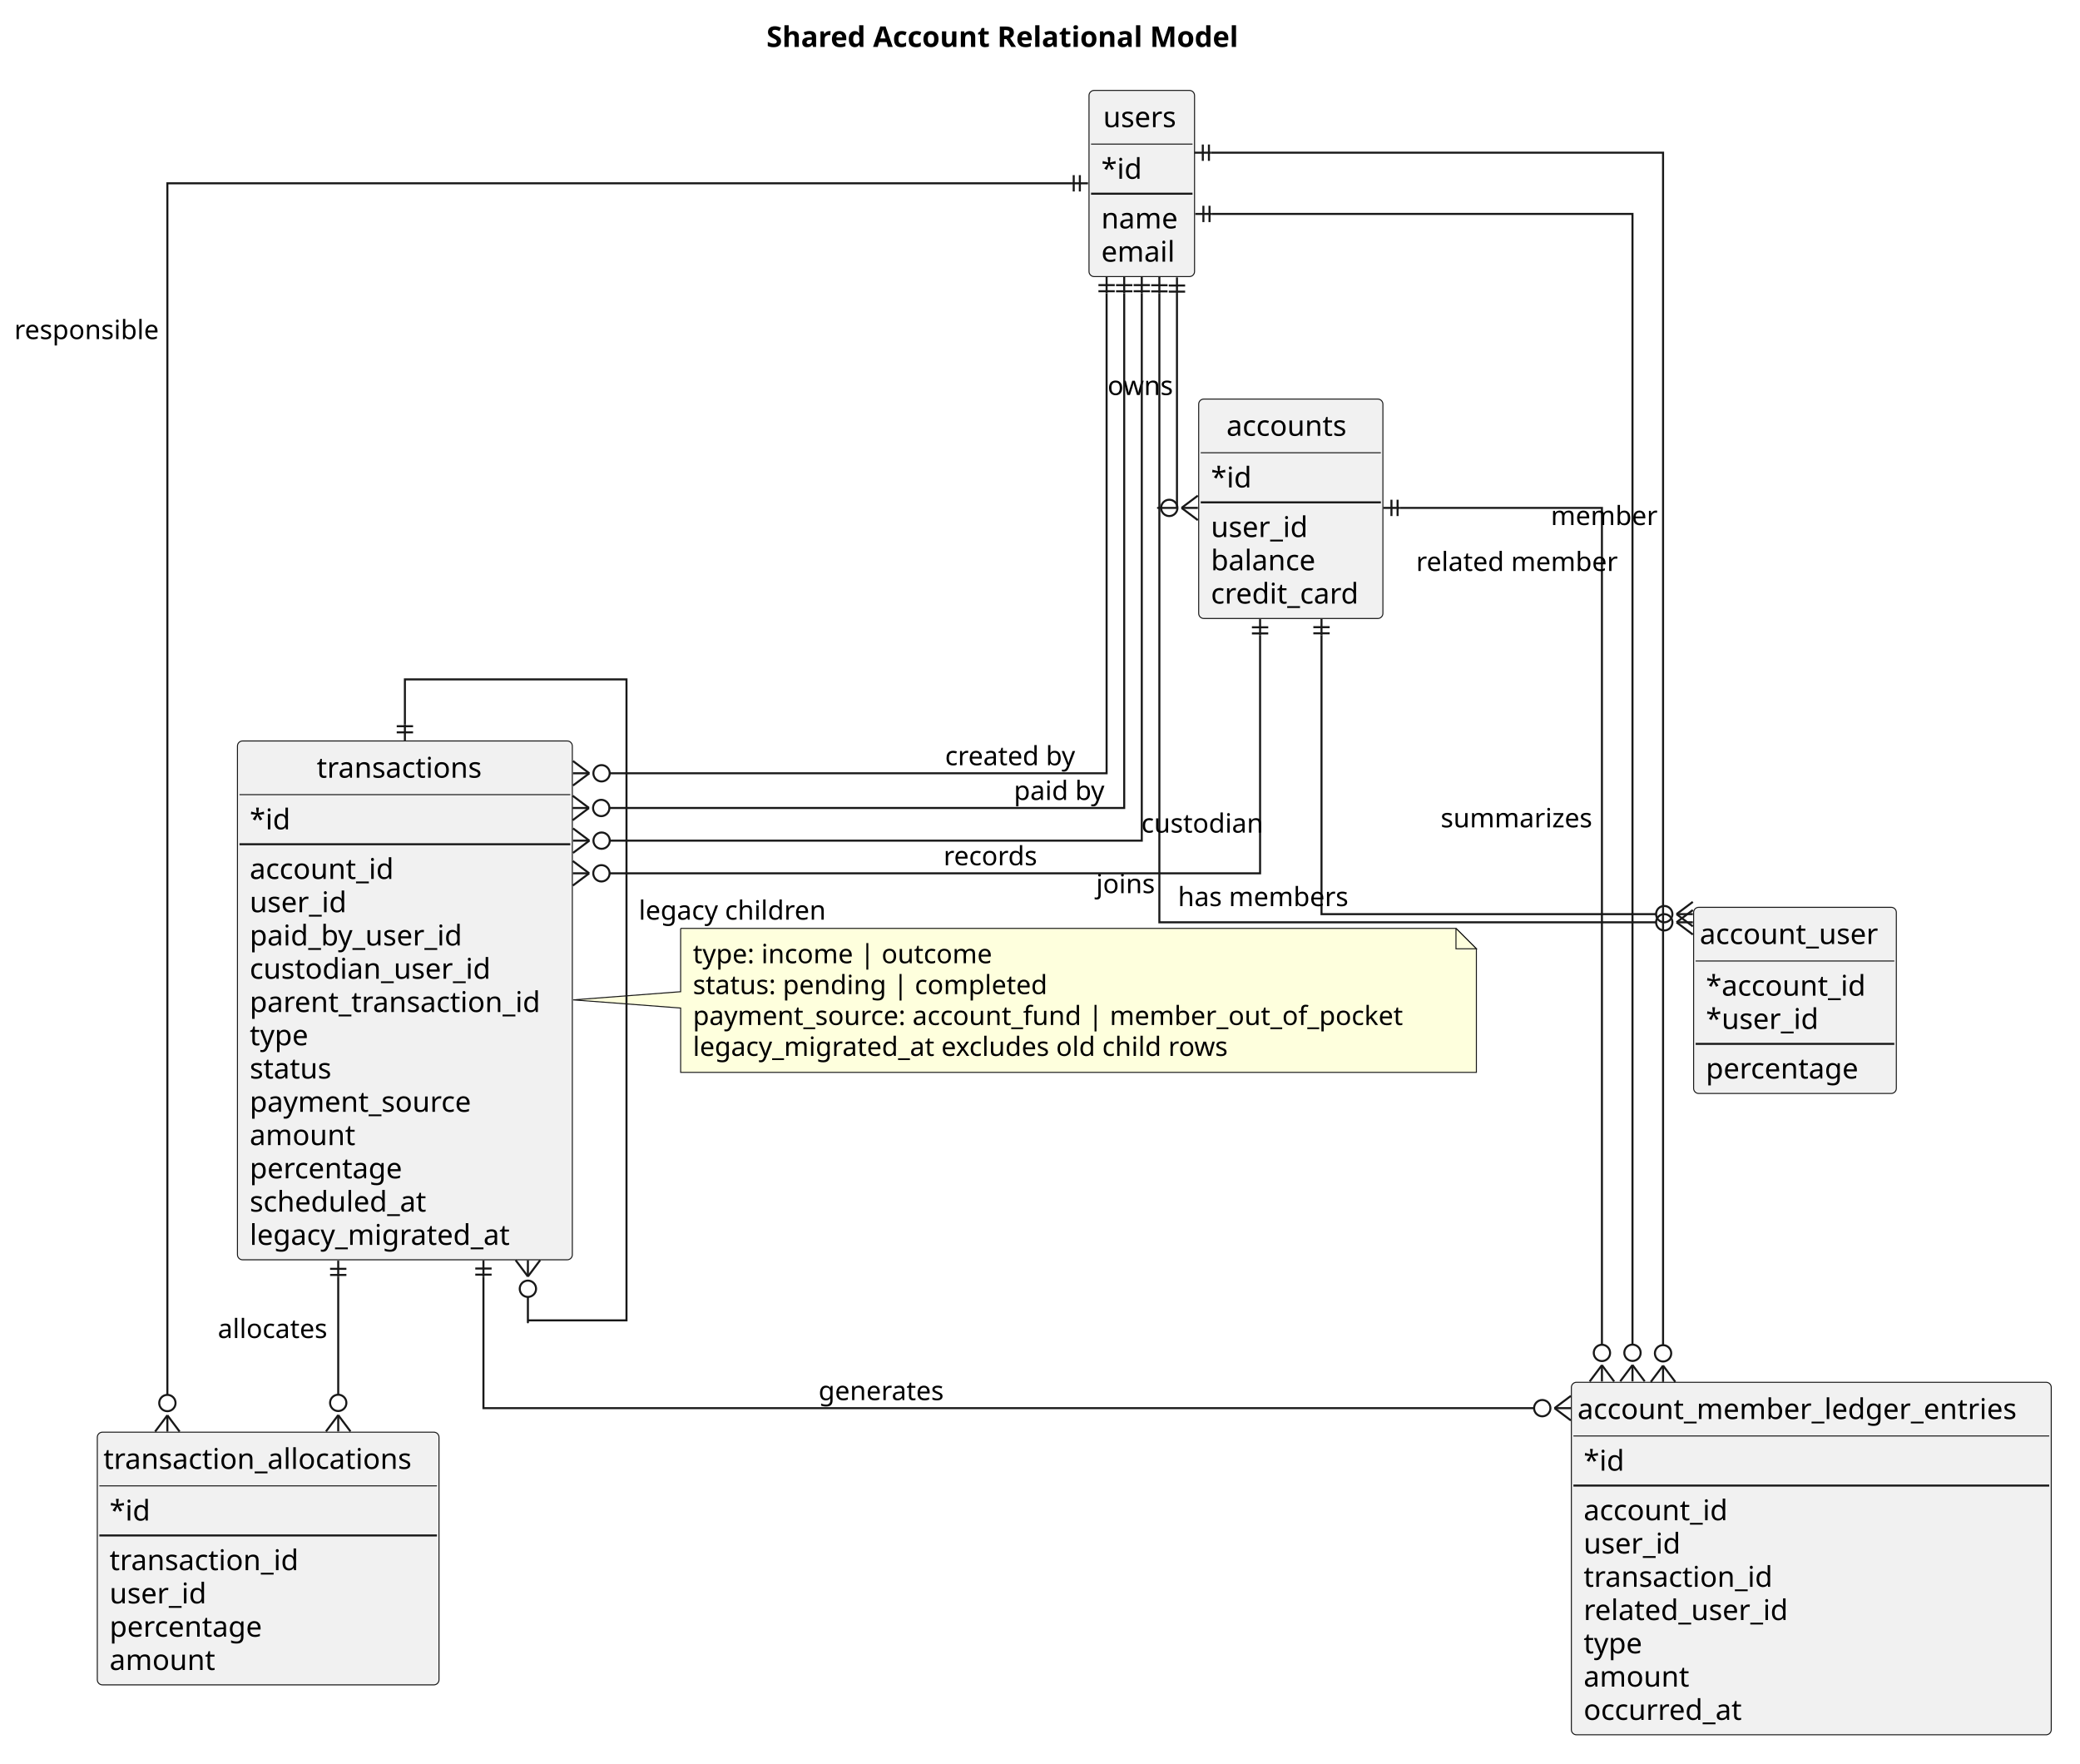
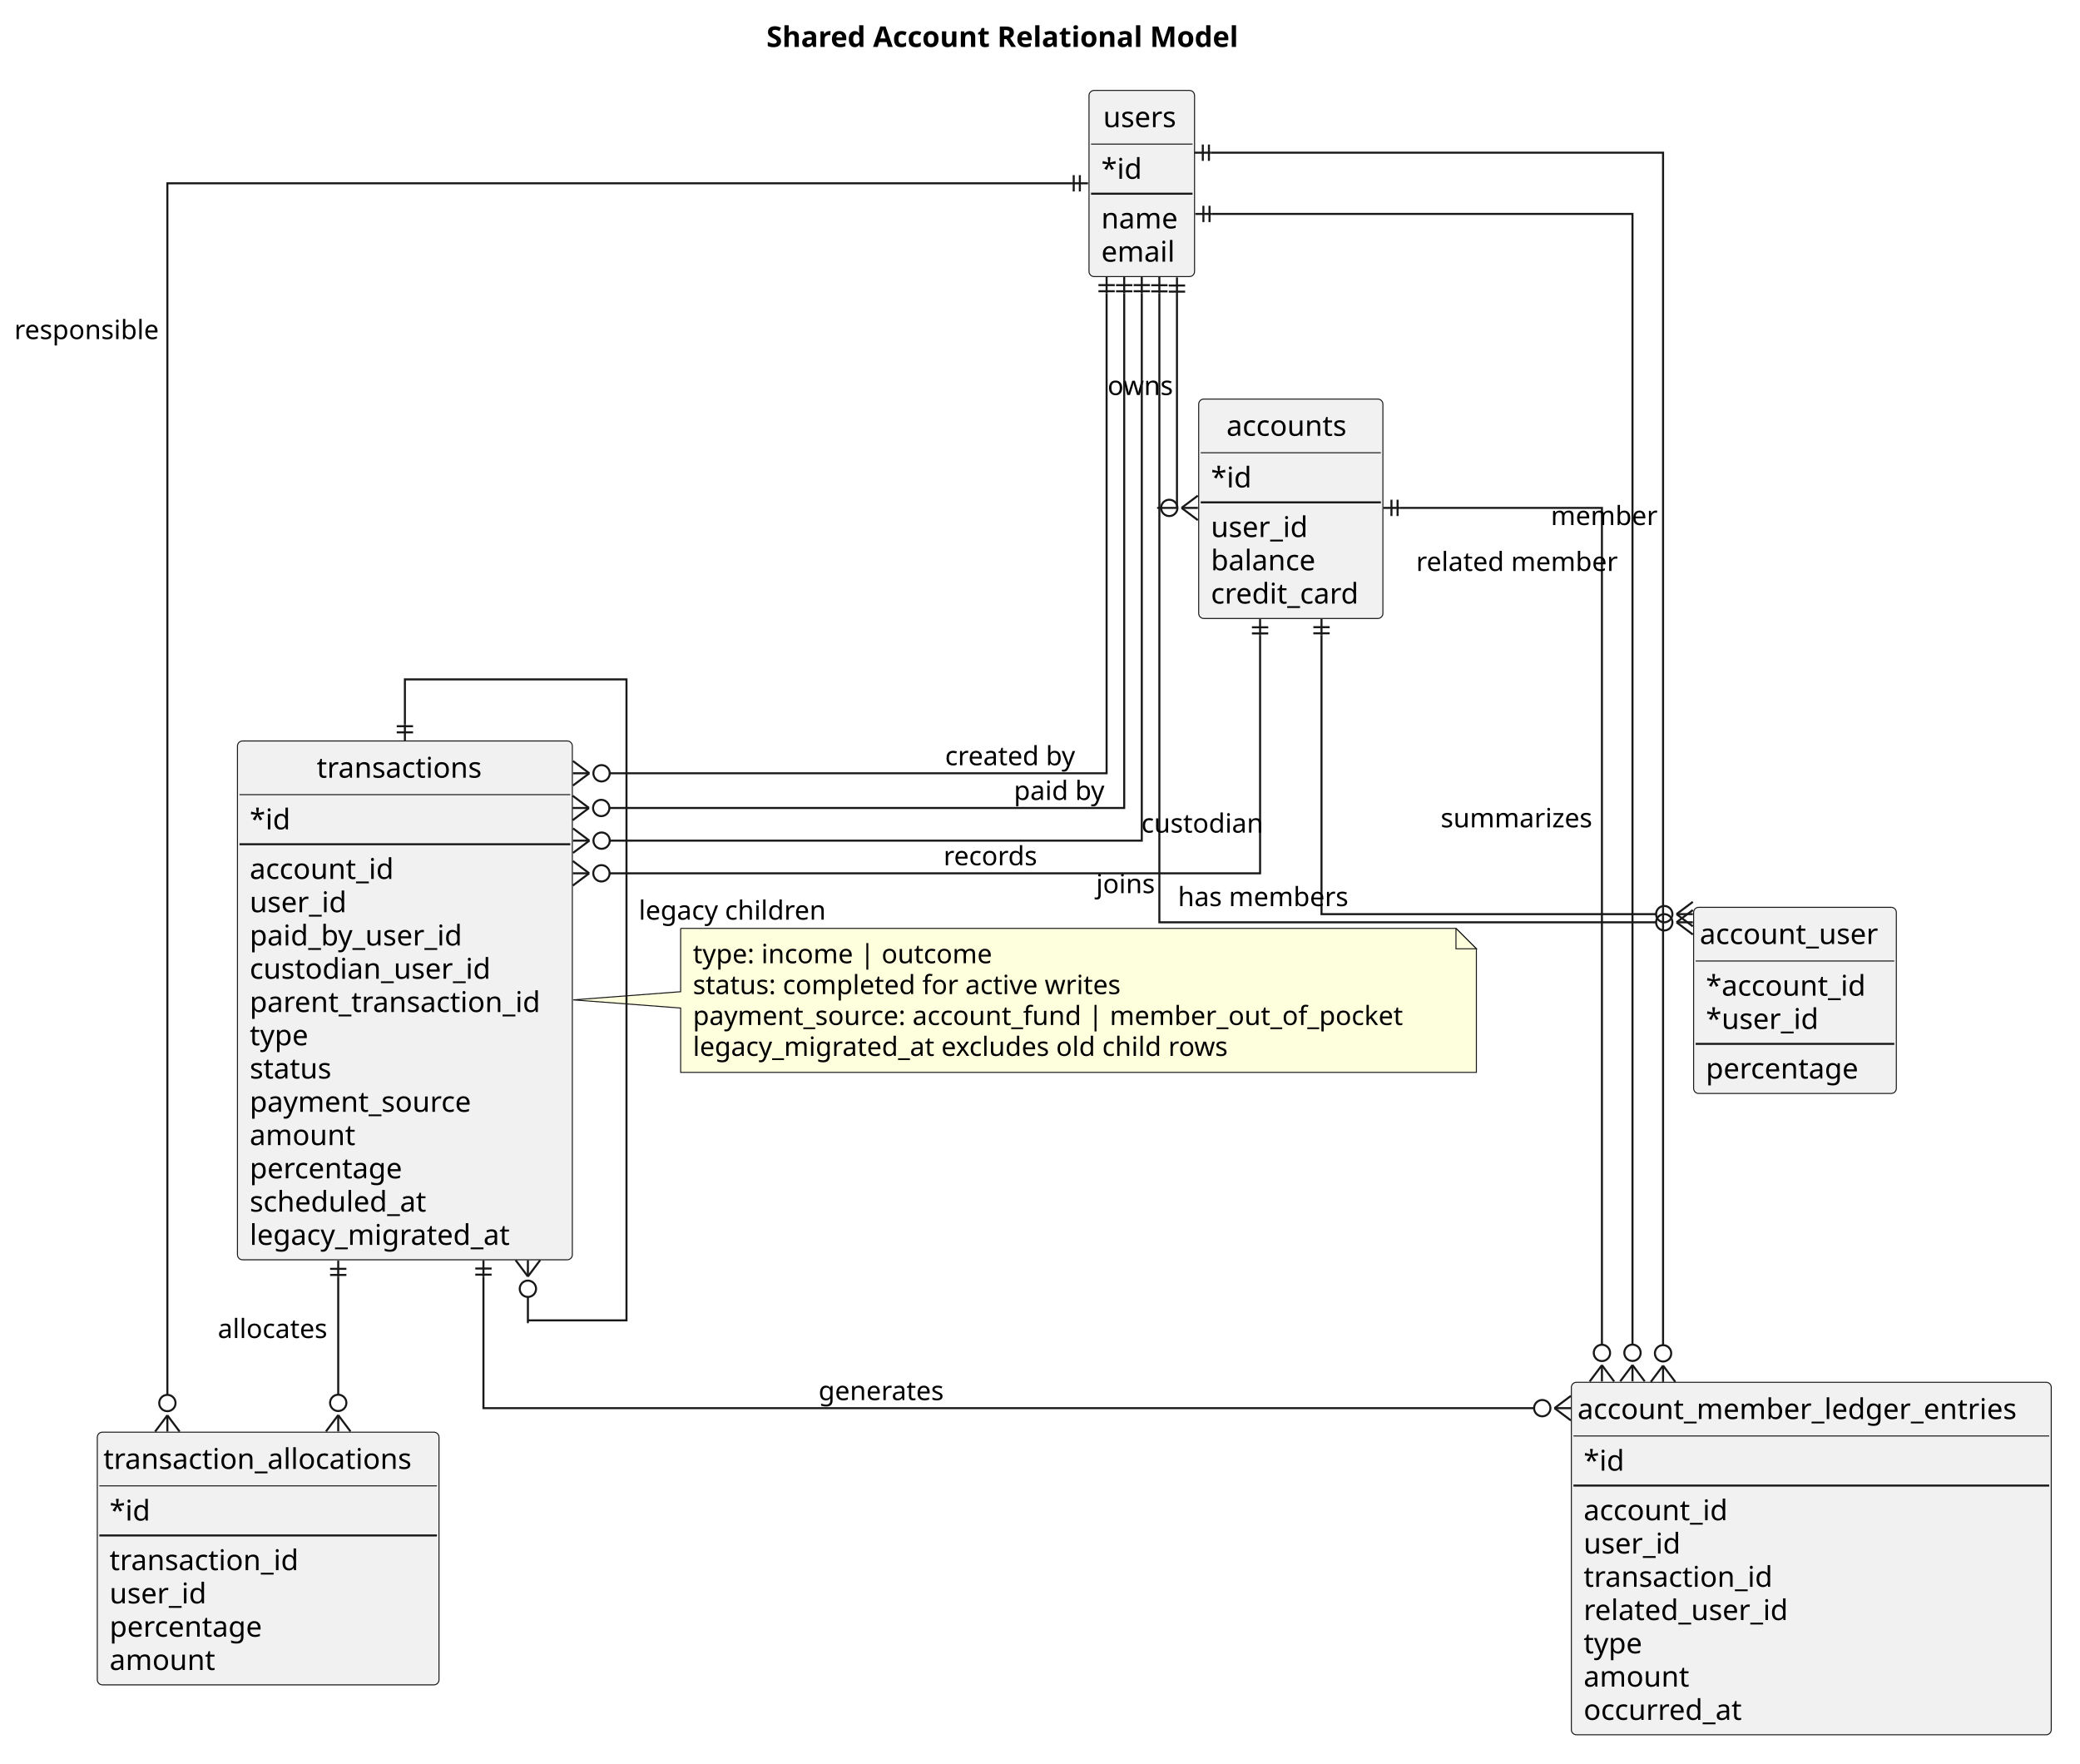
<svg xmlns="http://www.w3.org/2000/svg" contentStyleType="text/css" data-diagram-type="CLASS" height="864px" preserveAspectRatio="none" style="width:1019px;height:864px;background:#FFFFFF;" version="1.1" viewBox="0 0 1019 864" width="1019px" zoomAndPan="magnify">
  <defs />
  <g>
    <g class="title" data-source-line="1">
      <text fill="#000000" font-family="sans-serif" font-size="14" font-weight="700" lengthAdjust="spacing" textLength="261.926" x="375.493" y="22.995">Shared Account Relational Model</text>
    </g>
    <g class="entity" data-qualified-name="users" data-source-line="7" id="ent0001">
      <rect fill="#F1F1F1" height="91.188" rx="2.5" ry="2.5" style="stroke:#181818;stroke-width:0.5;" width="51.703" x="533.51" y="44.297" />
      <text fill="#000000" font-family="sans-serif" font-size="14" lengthAdjust="spacing" textLength="37.83" x="540.447" y="62.292">users</text>
      <line style="stroke:#181818;stroke-width:0.5;" x1="534.51" x2="584.213" y1="70.594" y2="70.594" />
      <text fill="#000000" font-family="sans-serif" font-size="14" lengthAdjust="spacing" textLength="19.776" x="539.51" y="87.589">*id</text>
      <line style="stroke:#181818;stroke-width:1;" x1="534.51" x2="584.213" y1="94.891" y2="94.891" />
      <text fill="#000000" font-family="sans-serif" font-size="14" lengthAdjust="spacing" textLength="39.703" x="539.51" y="111.886">name</text>
      <text fill="#000000" font-family="sans-serif" font-size="14" lengthAdjust="spacing" textLength="38.609" x="539.51" y="128.183">email</text>
    </g>
    <g class="entity" data-qualified-name="accounts" data-source-line="14" id="ent0002">
      <rect fill="#F1F1F1" height="107.484" rx="2.5" ry="2.5" style="stroke:#181818;stroke-width:0.5;" width="90.251" x="587.24" y="195.487" />
      <text fill="#000000" font-family="sans-serif" font-size="14" lengthAdjust="spacing" textLength="63.068" x="600.831" y="213.482">accounts</text>
      <line style="stroke:#181818;stroke-width:0.5;" x1="588.24" x2="676.491" y1="221.784" y2="221.784" />
      <text fill="#000000" font-family="sans-serif" font-size="14" lengthAdjust="spacing" textLength="19.776" x="593.24" y="238.779">*id</text>
      <line style="stroke:#181818;stroke-width:1;" x1="588.24" x2="676.491" y1="246.081" y2="246.081" />
      <text fill="#000000" font-family="sans-serif" font-size="14" lengthAdjust="spacing" textLength="50.312" x="593.24" y="263.076">user_id</text>
      <text fill="#000000" font-family="sans-serif" font-size="14" lengthAdjust="spacing" textLength="55.118" x="593.24" y="279.373">balance</text>
      <text fill="#000000" font-family="sans-serif" font-size="14" lengthAdjust="spacing" textLength="78.251" x="593.24" y="295.67">credit_card</text>
    </g>
    <g class="entity" data-qualified-name="account_user" data-source-line="22" id="ent0003">
      <rect fill="#F1F1F1" height="91.188" rx="2.5" ry="2.5" style="stroke:#181818;stroke-width:0.5;" width="99.311" x="829.71" y="444.457" />
      <text fill="#000000" font-family="sans-serif" font-size="14" lengthAdjust="spacing" textLength="93.311" x="832.71" y="462.452">account_user</text>
      <line style="stroke:#181818;stroke-width:0.5;" x1="830.71" x2="928.02" y1="470.754" y2="470.754" />
      <text fill="#000000" font-family="sans-serif" font-size="14" lengthAdjust="spacing" textLength="82.551" x="835.71" y="487.749">*account_id</text>
      <text fill="#000000" font-family="sans-serif" font-size="14" lengthAdjust="spacing" textLength="57.312" x="835.71" y="504.046">*user_id</text>
      <line style="stroke:#181818;stroke-width:1;" x1="830.71" x2="928.02" y1="511.348" y2="511.348" />
      <text fill="#000000" font-family="sans-serif" font-size="14" lengthAdjust="spacing" textLength="80.008" x="835.71" y="528.343">percentage</text>
    </g>
    <g class="entity" data-qualified-name="transactions" data-source-line="29" id="ent0004">
      <rect fill="#F1F1F1" height="254.156" rx="2.5" ry="2.5" style="stroke:#181818;stroke-width:0.5;" width="164.059" x="116.33" y="362.967" />
      <text fill="#000000" font-family="sans-serif" font-size="14" lengthAdjust="spacing" textLength="86.379" x="155.17" y="380.962">transactions</text>
      <line style="stroke:#181818;stroke-width:0.5;" x1="117.33" x2="279.389" y1="389.264" y2="389.264" />
      <text fill="#000000" font-family="sans-serif" font-size="14" lengthAdjust="spacing" textLength="19.776" x="122.33" y="406.259">*id</text>
      <line style="stroke:#181818;stroke-width:1;" x1="117.33" x2="279.389" y1="413.561" y2="413.561" />
      <text fill="#000000" font-family="sans-serif" font-size="14" lengthAdjust="spacing" textLength="75.551" x="122.33" y="430.556">account_id</text>
      <text fill="#000000" font-family="sans-serif" font-size="14" lengthAdjust="spacing" textLength="50.312" x="122.33" y="446.853">user_id</text>
      <text fill="#000000" font-family="sans-serif" font-size="14" lengthAdjust="spacing" textLength="111.727" x="122.33" y="463.149">paid_by_user_id</text>
      <text fill="#000000" font-family="sans-serif" font-size="14" lengthAdjust="spacing" textLength="125.46" x="122.33" y="479.446">custodian_user_id</text>
      <text fill="#000000" font-family="sans-serif" font-size="14" lengthAdjust="spacing" textLength="152.059" x="122.33" y="495.743">parent_transaction_id</text>
      <text fill="#000000" font-family="sans-serif" font-size="14" lengthAdjust="spacing" textLength="31.274" x="122.33" y="512.04">type</text>
      <text fill="#000000" font-family="sans-serif" font-size="14" lengthAdjust="spacing" textLength="43.019" x="122.33" y="528.337">status</text>
      <text fill="#000000" font-family="sans-serif" font-size="14" lengthAdjust="spacing" textLength="116.163" x="122.33" y="544.634">payment_source</text>
      <text fill="#000000" font-family="sans-serif" font-size="14" lengthAdjust="spacing" textLength="54.018" x="122.33" y="560.931">amount</text>
      <text fill="#000000" font-family="sans-serif" font-size="14" lengthAdjust="spacing" textLength="80.008" x="122.33" y="577.228">percentage</text>
      <text fill="#000000" font-family="sans-serif" font-size="14" lengthAdjust="spacing" textLength="92.695" x="122.33" y="593.524">scheduled_at</text>
      <text fill="#000000" font-family="sans-serif" font-size="14" lengthAdjust="spacing" textLength="137.758" x="122.33" y="609.821">legacy_migrated_at</text>
    </g>
    <g class="entity" data-qualified-name="transaction_allocations" data-source-line="46" id="ent0005">
      <rect fill="#F1F1F1" height="123.781" rx="2.5" ry="2.5" style="stroke:#181818;stroke-width:0.5;" width="167.397" x="47.67" y="701.567" />
      <text fill="#000000" font-family="sans-serif" font-size="14" lengthAdjust="spacing" textLength="161.397" x="50.67" y="719.562">transaction_allocations</text>
      <line style="stroke:#181818;stroke-width:0.5;" x1="48.67" x2="214.066" y1="727.864" y2="727.864" />
      <text fill="#000000" font-family="sans-serif" font-size="14" lengthAdjust="spacing" textLength="19.776" x="53.67" y="744.859">*id</text>
      <line style="stroke:#181818;stroke-width:1;" x1="48.67" x2="214.066" y1="752.161" y2="752.161" />
      <text fill="#000000" font-family="sans-serif" font-size="14" lengthAdjust="spacing" textLength="98.861" x="53.67" y="769.156">transaction_id</text>
      <text fill="#000000" font-family="sans-serif" font-size="14" lengthAdjust="spacing" textLength="50.312" x="53.67" y="785.453">user_id</text>
      <text fill="#000000" font-family="sans-serif" font-size="14" lengthAdjust="spacing" textLength="80.008" x="53.67" y="801.75">percentage</text>
      <text fill="#000000" font-family="sans-serif" font-size="14" lengthAdjust="spacing" textLength="54.018" x="53.67" y="818.046">amount</text>
    </g>
    <g class="entity" data-qualified-name="account_member_ledger_entries" data-source-line="55" id="ent0006">
      <rect fill="#F1F1F1" height="172.672" rx="2.5" ry="2.5" style="stroke:#181818;stroke-width:0.5;" width="235.093" x="769.82" y="677.127" />
      <text fill="#000000" font-family="sans-serif" font-size="14" lengthAdjust="spacing" textLength="229.093" x="772.82" y="695.122">account_member_ledger_entries</text>
      <line style="stroke:#181818;stroke-width:0.5;" x1="770.82" x2="1003.913" y1="703.424" y2="703.424" />
      <text fill="#000000" font-family="sans-serif" font-size="14" lengthAdjust="spacing" textLength="19.776" x="775.82" y="720.419">*id</text>
      <line style="stroke:#181818;stroke-width:1;" x1="770.82" x2="1003.913" y1="727.721" y2="727.721" />
      <text fill="#000000" font-family="sans-serif" font-size="14" lengthAdjust="spacing" textLength="75.551" x="775.82" y="744.716">account_id</text>
      <text fill="#000000" font-family="sans-serif" font-size="14" lengthAdjust="spacing" textLength="50.312" x="775.82" y="761.013">user_id</text>
      <text fill="#000000" font-family="sans-serif" font-size="14" lengthAdjust="spacing" textLength="98.861" x="775.82" y="777.309">transaction_id</text>
      <text fill="#000000" font-family="sans-serif" font-size="14" lengthAdjust="spacing" textLength="107.14" x="775.82" y="793.606">related_user_id</text>
      <text fill="#000000" font-family="sans-serif" font-size="14" lengthAdjust="spacing" textLength="31.274" x="775.82" y="809.903">type</text>
      <text fill="#000000" font-family="sans-serif" font-size="14" lengthAdjust="spacing" textLength="54.018" x="775.82" y="826.2">amount</text>
      <text fill="#000000" font-family="sans-serif" font-size="14" lengthAdjust="spacing" textLength="82.913" x="775.82" y="842.497">occurred_at</text>
    </g>
    <g class="entity" data-qualified-name="GMN21" data-source-line="83" id="ent0022">
      <path d="M333.45,454.777 L333.45,485.797 L280.79,489.797 L333.45,493.797 L333.45,525.308 A0,0 0 0 0 333.45,525.308 L723.287,525.308 A0,0 0 0 0 723.287,525.308 L723.287,464.777 L713.287,454.777 L333.45,454.777 A0,0 0 0 0 333.45,454.777" fill="#FEFFDD" style="stroke:#181818;stroke-width:0.5;" />
      <path d="M713.287,454.777 L713.287,464.777 L723.287,464.777 L713.287,454.777" fill="#FEFFDD" style="stroke:#181818;stroke-width:0.5;" />
      <text fill="#000000" font-family="sans-serif" font-size="13" lengthAdjust="spacing" textLength="154.864" x="339.45" y="471.844">type: income | outcome</text>
-       <text fill="#000000" font-family="sans-serif" font-size="13" lengthAdjust="spacing" textLength="182.92" x="339.45" y="486.977">status: pending | completed</text>
+       <text fill="#000000" font-family="sans-serif" font-size="13" lengthAdjust="spacing" textLength="226.675" x="339.45" y="486.977">status: completed for active writes</text>
      <text fill="#000000" font-family="sans-serif" font-size="13" lengthAdjust="spacing" textLength="368.837" x="339.45" y="502.109">payment_source: account_fund | member_out_of_pocket</text>
      <text fill="#000000" font-family="sans-serif" font-size="13" lengthAdjust="spacing" textLength="283.543" x="339.45" y="517.242">legacy_migrated_at excludes old child rows</text>
    </g>
    <g class="link" data-entity-1="ent0001" data-entity-2="ent0002" data-link-type="crowfoot" data-source-line="67" id="lnk7">
      <path codeLine="67" d="M576.6,143.857 C576.6,190.787 576.6,248.797 576.6,248.797 C576.6,248.797 562.77,248.797 568.83,248.797" fill="none" id="users-accounts" style="stroke:#181818;stroke-width:1;" />
      <line style="stroke:#181818;stroke-width:1;" x1="572.6" x2="580.6" y1="139.857" y2="139.857" />
      <line style="stroke:#181818;stroke-width:1;" x1="572.6" x2="580.6" y1="142.857" y2="142.857" />
      <line style="stroke:#181818;stroke-width:1;" x1="576.6" x2="576.6" y1="143.857" y2="135.857" />
      <line style="stroke:#181818;stroke-width:1;" x1="578.83" x2="586.83" y1="248.797" y2="242.797" />
      <line style="stroke:#181818;stroke-width:1;" x1="578.83" x2="586.83" y1="248.797" y2="254.797" />
      <line style="stroke:#181818;stroke-width:1;" x1="578.83" x2="586.83" y1="248.797" y2="248.797" />
      <ellipse cx="572.83" cy="248.797" fill="none" rx="4" ry="4" style="stroke:#181818;stroke-width:1;" />
      <text fill="#000000" font-family="sans-serif" font-size="13" lengthAdjust="spacing" textLength="33.598" x="542.6" y="193.504">owns</text>
    </g>
    <g class="link" data-entity-1="ent0002" data-entity-2="ent0003" data-link-type="crowfoot" data-source-line="68" id="lnk8">
      <path codeLine="68" d="M647.41,311.227 C647.41,370.027 647.41,447.797 647.41,447.797 C647.41,447.797 743.13,447.797 811.32,447.797" fill="none" id="accounts-account_user" style="stroke:#181818;stroke-width:1;" />
      <line style="stroke:#181818;stroke-width:1;" x1="643.41" x2="651.41" y1="307.227" y2="307.227" />
      <line style="stroke:#181818;stroke-width:1;" x1="643.41" x2="651.41" y1="310.227" y2="310.227" />
      <line style="stroke:#181818;stroke-width:1;" x1="647.41" x2="647.41" y1="311.227" y2="303.227" />
      <line style="stroke:#181818;stroke-width:1;" x1="821.32" x2="829.32" y1="447.797" y2="441.797" />
      <line style="stroke:#181818;stroke-width:1;" x1="821.32" x2="829.32" y1="447.797" y2="453.797" />
      <line style="stroke:#181818;stroke-width:1;" x1="821.32" x2="829.32" y1="447.797" y2="447.797" />
      <ellipse cx="815.32" cy="447.797" fill="none" rx="4" ry="4" style="stroke:#181818;stroke-width:1;" />
      <text fill="#000000" font-family="sans-serif" font-size="13" lengthAdjust="spacing" textLength="88.804" x="577.08" y="443.864">has members</text>
    </g>
    <g class="link" data-entity-1="ent0001" data-entity-2="ent0003" data-link-type="crowfoot" data-source-line="69" id="lnk9">
      <path codeLine="69" d="M567.98,143.727 C567.98,241.107 567.98,451.797 567.98,451.797 C567.98,451.797 723.31,451.797 811.33,451.797" fill="none" id="users-account_user" style="stroke:#181818;stroke-width:1;" />
      <line style="stroke:#181818;stroke-width:1;" x1="563.98" x2="571.98" y1="139.727" y2="139.727" />
      <line style="stroke:#181818;stroke-width:1;" x1="563.98" x2="571.98" y1="142.727" y2="142.727" />
      <line style="stroke:#181818;stroke-width:1;" x1="567.98" x2="567.98" y1="143.727" y2="135.727" />
      <line style="stroke:#181818;stroke-width:1;" x1="821.33" x2="829.33" y1="451.797" y2="445.797" />
      <line style="stroke:#181818;stroke-width:1;" x1="821.33" x2="829.33" y1="451.797" y2="457.797" />
      <line style="stroke:#181818;stroke-width:1;" x1="821.33" x2="829.33" y1="451.797" y2="451.797" />
      <ellipse cx="815.33" cy="451.797" fill="none" rx="4" ry="4" style="stroke:#181818;stroke-width:1;" />
      <text fill="#000000" font-family="sans-serif" font-size="13" lengthAdjust="spacing" textLength="30.189" x="536.98" y="437.504">joins</text>
    </g>
    <g class="link" data-entity-1="ent0002" data-entity-2="ent0004" data-link-type="crowfoot" data-source-line="70" id="lnk10">
      <path codeLine="70" d="M617.32,311.287 C617.32,363.847 617.32,427.797 617.32,427.797 C617.32,427.797 420.65,427.797 298.64,427.797" fill="none" id="accounts-transactions" style="stroke:#181818;stroke-width:1;" />
      <line style="stroke:#181818;stroke-width:1;" x1="613.32" x2="621.32" y1="307.287" y2="307.287" />
      <line style="stroke:#181818;stroke-width:1;" x1="613.32" x2="621.32" y1="310.287" y2="310.287" />
      <line style="stroke:#181818;stroke-width:1;" x1="617.32" x2="617.32" y1="311.287" y2="303.287" />
      <line style="stroke:#181818;stroke-width:1;" x1="288.64" x2="280.64" y1="427.797" y2="433.797" />
      <line style="stroke:#181818;stroke-width:1;" x1="288.64" x2="280.64" y1="427.797" y2="421.797" />
      <line style="stroke:#181818;stroke-width:1;" x1="288.64" x2="280.64" y1="427.797" y2="427.797" />
      <ellipse cx="294.64" cy="427.797" fill="none" rx="4" ry="4" style="stroke:#181818;stroke-width:1;" />
      <text fill="#000000" font-family="sans-serif" font-size="13" lengthAdjust="spacing" textLength="48.813" x="462.23" y="423.864">records</text>
    </g>
    <g class="link" data-entity-1="ent0001" data-entity-2="ent0004" data-link-type="crowfoot" data-source-line="71" id="lnk11">
      <path codeLine="71" d="M542.13,143.667 C542.13,225.137 542.13,378.797 542.13,378.797 C542.13,378.797 400.4,378.797 298.7,378.797" fill="none" id="users-transactions" style="stroke:#181818;stroke-width:1;" />
      <line style="stroke:#181818;stroke-width:1;" x1="538.13" x2="546.13" y1="139.667" y2="139.667" />
      <line style="stroke:#181818;stroke-width:1;" x1="538.13" x2="546.13" y1="142.667" y2="142.667" />
      <line style="stroke:#181818;stroke-width:1;" x1="542.13" x2="542.13" y1="143.667" y2="135.667" />
      <line style="stroke:#181818;stroke-width:1;" x1="288.7" x2="280.7" y1="378.797" y2="384.797" />
      <line style="stroke:#181818;stroke-width:1;" x1="288.7" x2="280.7" y1="378.797" y2="372.797" />
      <line style="stroke:#181818;stroke-width:1;" x1="288.7" x2="280.7" y1="378.797" y2="378.797" />
      <ellipse cx="294.7" cy="378.797" fill="none" rx="4" ry="4" style="stroke:#181818;stroke-width:1;" />
      <text fill="#000000" font-family="sans-serif" font-size="13" lengthAdjust="spacing" textLength="69.881" x="462.98" y="374.864">created by</text>
    </g>
    <g class="link" data-entity-1="ent0001" data-entity-2="ent0004" data-link-type="crowfoot" data-source-line="72" id="lnk12">
      <path codeLine="72" d="M550.75,143.687 C550.75,229.027 550.75,395.797 550.75,395.797 C550.75,395.797 402.66,395.797 298.54,395.797" fill="none" id="users-transactions-1" style="stroke:#181818;stroke-width:1;" />
      <line style="stroke:#181818;stroke-width:1;" x1="546.75" x2="554.75" y1="139.687" y2="139.687" />
      <line style="stroke:#181818;stroke-width:1;" x1="546.75" x2="554.75" y1="142.687" y2="142.687" />
      <line style="stroke:#181818;stroke-width:1;" x1="550.75" x2="550.75" y1="143.687" y2="135.687" />
      <line style="stroke:#181818;stroke-width:1;" x1="288.54" x2="280.54" y1="395.797" y2="401.797" />
      <line style="stroke:#181818;stroke-width:1;" x1="288.54" x2="280.54" y1="395.797" y2="389.797" />
      <line style="stroke:#181818;stroke-width:1;" x1="288.54" x2="280.54" y1="395.797" y2="395.797" />
      <ellipse cx="294.54" cy="395.797" fill="none" rx="4" ry="4" style="stroke:#181818;stroke-width:1;" />
      <text fill="#000000" font-family="sans-serif" font-size="13" lengthAdjust="spacing" textLength="48.16" x="496.7" y="391.864">paid by</text>
    </g>
    <g class="link" data-entity-1="ent0001" data-entity-2="ent0004" data-link-type="crowfoot" data-source-line="73" id="lnk13">
      <path codeLine="73" d="M559.36,143.667 C559.36,232.547 559.36,411.797 559.36,411.797 C559.36,411.797 405.28,411.797 298.73,411.797" fill="none" id="users-transactions-2" style="stroke:#181818;stroke-width:1;" />
      <line style="stroke:#181818;stroke-width:1;" x1="555.36" x2="563.36" y1="139.667" y2="139.667" />
      <line style="stroke:#181818;stroke-width:1;" x1="555.36" x2="563.36" y1="142.667" y2="142.667" />
      <line style="stroke:#181818;stroke-width:1;" x1="559.36" x2="559.36" y1="143.667" y2="135.667" />
      <line style="stroke:#181818;stroke-width:1;" x1="288.73" x2="280.73" y1="411.797" y2="417.797" />
      <line style="stroke:#181818;stroke-width:1;" x1="288.73" x2="280.73" y1="411.797" y2="405.797" />
      <line style="stroke:#181818;stroke-width:1;" x1="288.73" x2="280.73" y1="411.797" y2="411.797" />
      <ellipse cx="294.73" cy="411.797" fill="none" rx="4" ry="4" style="stroke:#181818;stroke-width:1;" />
      <text fill="#000000" font-family="sans-serif" font-size="13" lengthAdjust="spacing" textLength="63.28" x="559.11" y="407.864">custodian</text>
    </g>
    <g class="link" data-entity-1="ent0004" data-entity-2="ent0004" data-link-type="crowfoot" data-source-line="74" id="lnk14">
      <path codeLine="74" d="M198.36,354.747 C198.36,337.067 198.36,332.797 198.36,332.797 C198.36,332.797 306.92,332.797 306.92,332.797 C306.92,332.797 306.92,646.797 306.92,646.797 C306.92,646.797 258.62,646.797 258.62,646.797 C258.62,646.797 258.62,652.737 258.62,635.317" fill="none" id="transactions-transactions" style="stroke:#181818;stroke-width:1;" />
      <line style="stroke:#181818;stroke-width:1;" x1="202.36" x2="194.36" y1="358.747" y2="358.747" />
      <line style="stroke:#181818;stroke-width:1;" x1="202.36" x2="194.36" y1="355.747" y2="355.747" />
      <line style="stroke:#181818;stroke-width:1;" x1="198.36" x2="198.36" y1="354.747" y2="362.747" />
      <line style="stroke:#181818;stroke-width:1;" x1="258.62" x2="252.62" y1="625.317" y2="617.317" />
      <line style="stroke:#181818;stroke-width:1;" x1="258.62" x2="264.62" y1="625.317" y2="617.317" />
      <line style="stroke:#181818;stroke-width:1;" x1="258.62" x2="258.62" y1="625.317" y2="617.317" />
      <ellipse cx="258.62" cy="631.317" fill="none" rx="4" ry="4" style="stroke:#181818;stroke-width:1;" />
      <text fill="#000000" font-family="sans-serif" font-size="13" lengthAdjust="spacing" textLength="99.246" x="312.92" y="450.504">legacy children</text>
    </g>
    <g class="link" data-entity-1="ent0004" data-entity-2="ent0005" data-link-type="crowfoot" data-source-line="75" id="lnk15">
      <path codeLine="75" d="M165.7,625.547 C165.7,654.647 165.7,658.297 165.7,683.207" fill="none" id="transactions-transaction_allocations" style="stroke:#181818;stroke-width:1;" />
      <line style="stroke:#181818;stroke-width:1;" x1="161.7" x2="169.7" y1="621.547" y2="621.547" />
      <line style="stroke:#181818;stroke-width:1;" x1="161.7" x2="169.7" y1="624.547" y2="624.547" />
      <line style="stroke:#181818;stroke-width:1;" x1="165.7" x2="165.7" y1="625.547" y2="617.547" />
      <line style="stroke:#181818;stroke-width:1;" x1="165.7" x2="171.7" y1="693.207" y2="701.207" />
      <line style="stroke:#181818;stroke-width:1;" x1="165.7" x2="159.7" y1="693.207" y2="701.207" />
      <line style="stroke:#181818;stroke-width:1;" x1="165.7" x2="165.7" y1="693.207" y2="701.207" />
      <ellipse cx="165.7" cy="687.207" fill="none" rx="4" ry="4" style="stroke:#181818;stroke-width:1;" />
      <text fill="#000000" font-family="sans-serif" font-size="13" lengthAdjust="spacing" textLength="58.126" x="106.7" y="655.444">allocates</text>
    </g>
    <g class="link" data-entity-1="ent0001" data-entity-2="ent0005" data-link-type="crowfoot" data-source-line="76" id="lnk16">
      <path codeLine="76" d="M525.02,89.797 C424.94,89.797 82,89.797 82,89.797 C82,89.797 82,516.517 82,683.287" fill="none" id="users-transaction_allocations" style="stroke:#181818;stroke-width:1;" />
      <line style="stroke:#181818;stroke-width:1;" x1="529.02" x2="529.02" y1="85.797" y2="93.797" />
      <line style="stroke:#181818;stroke-width:1;" x1="526.02" x2="526.02" y1="85.797" y2="93.797" />
      <line style="stroke:#181818;stroke-width:1;" x1="525.02" x2="533.02" y1="89.797" y2="89.797" />
      <line style="stroke:#181818;stroke-width:1;" x1="82" x2="88" y1="693.287" y2="701.287" />
      <line style="stroke:#181818;stroke-width:1;" x1="82" x2="76" y1="693.287" y2="701.287" />
      <line style="stroke:#181818;stroke-width:1;" x1="82" x2="82" y1="693.287" y2="701.287" />
      <ellipse cx="82" cy="687.287" fill="none" rx="4" ry="4" style="stroke:#181818;stroke-width:1;" />
      <text fill="#000000" font-family="sans-serif" font-size="13" lengthAdjust="spacing" textLength="74.807" x="7" y="166.104">responsible</text>
    </g>
    <g class="link" data-entity-1="ent0002" data-entity-2="ent0006" data-link-type="crowfoot" data-source-line="77" id="lnk17">
      <path codeLine="77" d="M685.68,248.797 C730.62,248.797 784.79,248.797 784.79,248.797 C784.79,248.797 784.79,512.067 784.79,658.737" fill="none" id="accounts-account_member_ledger_entries" style="stroke:#181818;stroke-width:1;" />
      <line style="stroke:#181818;stroke-width:1;" x1="681.68" x2="681.68" y1="252.797" y2="244.797" />
      <line style="stroke:#181818;stroke-width:1;" x1="684.68" x2="684.68" y1="252.797" y2="244.797" />
      <line style="stroke:#181818;stroke-width:1;" x1="685.68" x2="677.68" y1="248.797" y2="248.797" />
      <line style="stroke:#181818;stroke-width:1;" x1="784.79" x2="790.79" y1="668.737" y2="676.737" />
      <line style="stroke:#181818;stroke-width:1;" x1="784.79" x2="778.79" y1="668.737" y2="676.737" />
      <line style="stroke:#181818;stroke-width:1;" x1="784.79" x2="784.79" y1="668.737" y2="676.737" />
      <ellipse cx="784.79" cy="662.737" fill="none" rx="4" ry="4" style="stroke:#181818;stroke-width:1;" />
      <text fill="#000000" font-family="sans-serif" font-size="13" lengthAdjust="spacing" textLength="78.857" x="705.79" y="405.284">summarizes</text>
    </g>
    <g class="link" data-entity-1="ent0004" data-entity-2="ent0006" data-link-type="crowfoot" data-source-line="78" id="lnk18">
      <path codeLine="78" d="M236.84,625.397 C236.84,664.667 236.84,689.797 236.84,689.797 C236.84,689.797 564.1,689.797 751.56,689.797" fill="none" id="transactions-account_member_ledger_entries" style="stroke:#181818;stroke-width:1;" />
      <line style="stroke:#181818;stroke-width:1;" x1="232.84" x2="240.84" y1="621.397" y2="621.397" />
      <line style="stroke:#181818;stroke-width:1;" x1="232.84" x2="240.84" y1="624.397" y2="624.397" />
      <line style="stroke:#181818;stroke-width:1;" x1="236.84" x2="236.84" y1="625.397" y2="617.397" />
      <line style="stroke:#181818;stroke-width:1;" x1="761.56" x2="769.56" y1="689.797" y2="683.797" />
      <line style="stroke:#181818;stroke-width:1;" x1="761.56" x2="769.56" y1="689.797" y2="695.797" />
      <line style="stroke:#181818;stroke-width:1;" x1="761.56" x2="769.56" y1="689.797" y2="689.797" />
      <ellipse cx="755.56" cy="689.797" fill="none" rx="4" ry="4" style="stroke:#181818;stroke-width:1;" />
      <text fill="#000000" font-family="sans-serif" font-size="13" lengthAdjust="spacing" textLength="65.666" x="401" y="685.864">generates</text>
    </g>
    <g class="link" data-entity-1="ent0001" data-entity-2="ent0006" data-link-type="crowfoot" data-source-line="79" id="lnk19">
      <path codeLine="79" d="M593.26,74.797 C658.18,74.797 814.74,74.797 814.74,74.797 C814.74,74.797 814.74,473.977 814.74,658.937" fill="none" id="users-account_member_ledger_entries" style="stroke:#181818;stroke-width:1;" />
      <line style="stroke:#181818;stroke-width:1;" x1="589.26" x2="589.26" y1="78.797" y2="70.797" />
      <line style="stroke:#181818;stroke-width:1;" x1="592.26" x2="592.26" y1="78.797" y2="70.797" />
      <line style="stroke:#181818;stroke-width:1;" x1="593.26" x2="585.26" y1="74.797" y2="74.797" />
      <line style="stroke:#181818;stroke-width:1;" x1="814.74" x2="820.74" y1="668.937" y2="676.937" />
      <line style="stroke:#181818;stroke-width:1;" x1="814.74" x2="808.74" y1="668.937" y2="676.937" />
      <line style="stroke:#181818;stroke-width:1;" x1="814.74" x2="814.74" y1="668.937" y2="676.937" />
      <ellipse cx="814.74" cy="662.937" fill="none" rx="4" ry="4" style="stroke:#181818;stroke-width:1;" />
      <text fill="#000000" font-family="sans-serif" font-size="13" lengthAdjust="spacing" textLength="54.92" x="759.74" y="257.194">member</text>
    </g>
    <g class="link" data-entity-1="ent0001" data-entity-2="ent0006" data-link-type="crowfoot" data-source-line="80" id="lnk20">
      <path codeLine="80" d="M593.55,104.797 C655.85,104.797 799.76,104.797 799.76,104.797 C799.76,104.797 799.76,479.817 799.76,658.677" fill="none" id="users-account_member_ledger_entries-1" style="stroke:#181818;stroke-width:1;" />
      <line style="stroke:#181818;stroke-width:1;" x1="589.55" x2="589.55" y1="108.797" y2="100.797" />
      <line style="stroke:#181818;stroke-width:1;" x1="592.55" x2="592.55" y1="108.797" y2="100.797" />
      <line style="stroke:#181818;stroke-width:1;" x1="593.55" x2="585.55" y1="104.797" y2="104.797" />
      <line style="stroke:#181818;stroke-width:1;" x1="799.76" x2="805.76" y1="668.677" y2="676.677" />
      <line style="stroke:#181818;stroke-width:1;" x1="799.76" x2="793.76" y1="668.677" y2="676.677" />
      <line style="stroke:#181818;stroke-width:1;" x1="799.76" x2="799.76" y1="668.677" y2="676.677" />
      <ellipse cx="799.76" cy="662.677" fill="none" rx="4" ry="4" style="stroke:#181818;stroke-width:1;" />
      <text fill="#000000" font-family="sans-serif" font-size="13" lengthAdjust="spacing" textLength="105.32" x="693.76" y="279.694">related member</text>
    </g>
  </g>
</svg>
